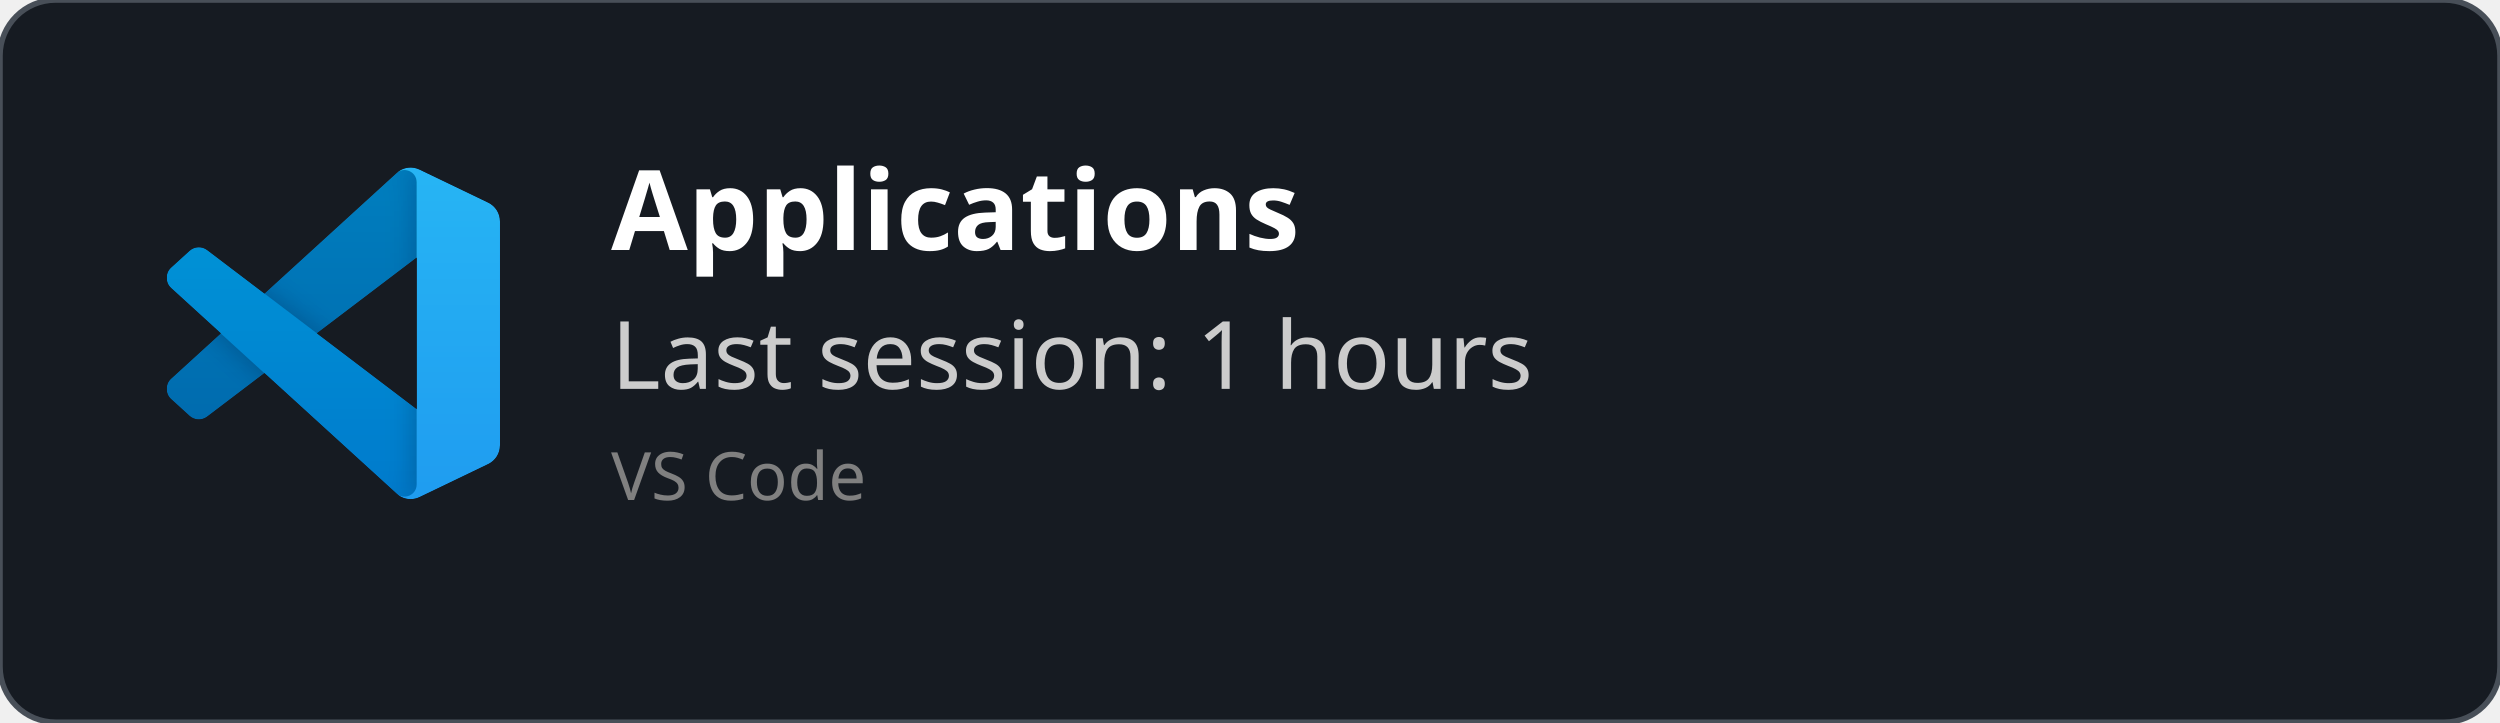
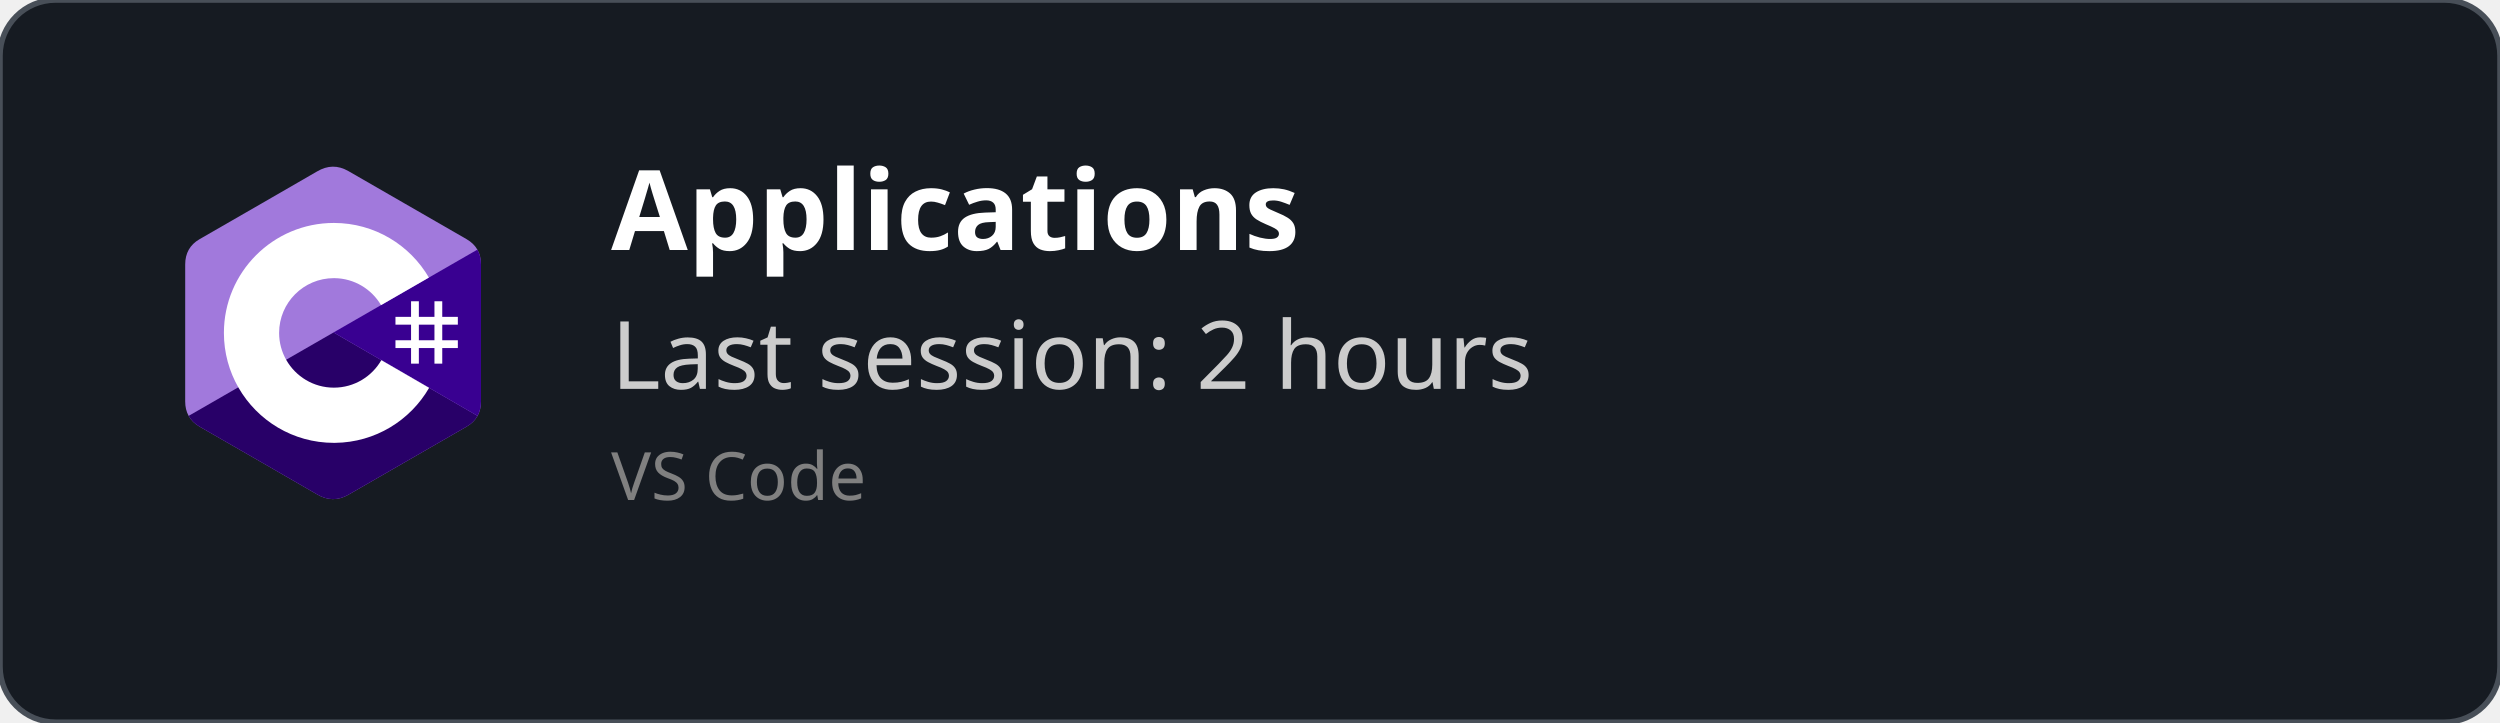
<svg xmlns="http://www.w3.org/2000/svg" width="450" height="130" viewBox="0 0 450 130" fill="none" role="img">
  <style>
    *{
        font-family: 'Segoe UI', Ubuntu, monospace
    }
    </style>
  <defs>
    <clipPath id="horizontalClip" x="20" y="20" width="500" height="200">
      <rect x="90" y="20" width="300" height="50" />
    </clipPath>
  </defs>
  <rect width="450" height="130" fill="rgba(22,27,34)" stroke="#484f58" stroke-width="1" fill-opacity="1" stroke-opacity="1" x="0" y="0" rx="10px" ry="10px">
    </rect>
-   <svg width="60" height="60" x="30" y="30" viewBox="0 0 100 100" fill="none" id="vscode">
-     <mask id="mask0" mask-type="alpha" maskUnits="userSpaceOnUse" x="0" y="0" width="100" height="100">
-       <path fill-rule="evenodd" clip-rule="evenodd" d="M70.912 99.317C72.487 99.931 74.283 99.891 75.873 99.126L96.461 89.22C98.624 88.179 100 85.989 100 83.587V16.413C100 14.011 98.624 11.822 96.461 10.781L75.873 0.874C73.786 -0.13 71.345 0.116 69.513 1.447C69.252 1.637 69.003 1.849 68.769 2.083L29.355 38.041L12.187 25.01C10.589 23.797 8.354 23.896 6.869 25.246L1.363 30.255C-0.453 31.906 -0.455 34.763 1.359 36.417L16.247 50L1.359 63.583C-0.455 65.237 -0.453 68.094 1.363 69.745L6.869 74.754C8.354 76.104 10.589 76.204 12.187 74.99L29.355 61.959L68.769 97.917C69.392 98.541 70.125 99.01 70.912 99.317ZM75.015 27.299L45.109 50L75.015 72.701V27.299Z" fill="white" />
-     </mask>
-     <g mask="url(#mask0)">
-       <path d="M96.461 10.796L75.857 0.876C73.472 -0.273 70.622 0.212 68.75 2.083L1.299 63.583C-0.516 65.237 -0.514 68.094 1.303 69.745L6.813 74.754C8.298 76.104 10.535 76.204 12.134 74.99L93.361 13.37C96.086 11.303 100 13.246 100 16.667V16.427C100 14.027 98.625 11.838 96.461 10.796Z" fill="#0065A9" />
-       <g filter="url(#filter0_d)">
-         <path d="M96.461 89.204L75.857 99.124C73.472 100.273 70.622 99.788 68.75 97.917L1.299 36.417C-0.516 34.763 -0.514 31.906 1.303 30.255L6.813 25.246C8.298 23.896 10.535 23.796 12.134 25.009L93.361 86.63C96.086 88.697 100 86.754 100 83.333V83.573C100 85.974 98.625 88.162 96.461 89.204Z" fill="#007ACC" />
-       </g>
-       <g filter="url(#filter1_d)">
-         <path d="M75.858 99.126C73.472 100.274 70.622 99.788 68.75 97.917C71.056 100.223 75 98.59 75 95.328V4.672C75 1.41 71.056 -0.223 68.75 2.083C70.622 0.211 73.472 -0.274 75.858 0.874L96.459 10.781C98.623 11.822 100 14.011 100 16.413V83.587C100 85.989 98.623 88.179 96.459 89.22L75.858 99.126Z" fill="#1F9CF0" />
-       </g>
-       <g style="mix-blend-mode:overlay" opacity="0.25">
-         <path fill-rule="evenodd" clip-rule="evenodd" d="M70.851 99.317C72.426 99.931 74.222 99.891 75.812 99.126L96.4 89.22C98.563 88.179 99.939 85.989 99.939 83.587V16.413C99.939 14.011 98.564 11.822 96.4 10.781L75.812 0.874C73.725 -0.13 71.284 0.116 69.453 1.447C69.191 1.637 68.942 1.849 68.708 2.083L29.294 38.041L12.126 25.01C10.528 23.796 8.293 23.896 6.809 25.246L1.302 30.255C-0.513 31.906 -0.515 34.763 1.298 36.417L16.186 50L1.298 63.583C-0.515 65.237 -0.513 68.094 1.302 69.745L6.809 74.754C8.293 76.104 10.528 76.204 12.126 74.99L29.294 61.959L68.708 97.917C69.332 98.54 70.064 99.01 70.851 99.317ZM74.954 27.299L45.048 50L74.954 72.701V27.299Z" fill="url(#paint0_linear)" />
-       </g>
+   <svg width="60" height="60" x="30" y="30" viewBox="0 0 256 288" version="1.1" preserveAspectRatio="xMidYMid">
+     <g>
+       <path d="M255.569,84.452 C255.567,79.622 254.534,75.354 252.445,71.691 C250.393,68.089 247.32,65.07 243.198,62.683 C209.173,43.064 175.115,23.505 141.101,3.866 C131.931,-1.428 123.04,-1.235 113.938,4.135 C100.395,12.122 32.59,50.969 12.385,62.672 C4.064,67.489 0.015,74.861 0.013,84.443 C0,123.898 0.013,163.352 0,202.808 C0,207.532 0.991,211.717 2.988,215.325 C5.041,219.036 8.157,222.138 12.374,224.579 C32.58,236.282 100.394,275.126 113.934,283.115 C123.04,288.488 131.931,288.68 141.104,283.384 C175.119,263.744 209.179,244.186 243.209,224.567 C247.426,222.127 250.542,219.023 252.595,215.315 C254.589,211.707 255.582,207.522 255.582,202.797 C255.582,202.797 255.582,123.908 255.569,84.452" fill="#A179DC" fill-rule="nonzero" />
+       <path d="M128.182,143.241 L2.988,215.325 C5.041,219.036 8.157,222.138 12.374,224.579 C32.58,236.282 100.394,275.126 113.934,283.115 C123.04,288.488 131.931,288.68 141.104,283.384 C175.119,263.744 209.179,244.186 243.209,224.567 C247.426,222.127 250.542,219.023 252.595,215.315 L128.182,143.241" fill="#280068" fill-rule="nonzero" />
+       <path d="M255.569,84.452 C255.567,79.622 254.534,75.354 252.445,71.691 L128.182,143.241 L252.595,215.315 C254.589,211.707 255.58,207.522 255.582,202.797 C255.582,202.797 255.582,123.908 255.569,84.452" fill="#390091" fill-rule="nonzero" />
+       <path d="M201.892,116.294 L201.892,129.768 L215.366,129.768 L215.366,116.294 L222.103,116.294 L222.103,129.768 L235.577,129.768 L235.577,136.505 L222.103,136.505 L222.103,149.978 L235.577,149.978 L235.577,156.715 L222.103,156.715 L222.103,170.189 L215.366,170.189 L215.366,156.715 L201.892,156.715 L201.892,170.189 L195.155,170.189 L195.155,156.715 L181.682,156.715 L181.682,149.978 L195.155,149.978 L195.155,136.505 L181.682,136.505 L181.682,129.768 L195.155,129.768 L195.155,116.294 L201.892,116.294 Z M215.366,136.505 L201.892,136.505 L201.892,149.978 L215.366,149.978 L215.366,136.505 Z" fill="#FFFFFF" />
+       <path d="M128.457,48.626 C163.601,48.626 194.284,67.712 210.719,96.082 L210.558,95.809 L169.21,119.617 C161.063,105.824 146.128,96.515 128.996,96.323 L128.457,96.32 C102.331,96.32 81.151,117.5 81.151,143.625 C81.151,152.169 83.428,160.178 87.39,167.095 C95.544,181.33 110.873,190.931 128.457,190.931 C146.15,190.931 161.566,181.208 169.678,166.821 L169.481,167.166 L210.768,191.084 C194.513,219.213 164.25,238.241 129.515,238.62 L128.457,238.626 C93.202,238.626 62.432,219.422 46.038,190.902 C38.035,176.979 33.456,160.838 33.456,143.625 C33.456,91.159 75.988,48.626 128.457,48.626 Z" fill="#FFFFFF" fill-rule="nonzero" />
    </g>
-     <defs>
-       <filter id="filter0_d" x="-8.394" y="15.829" width="116.727" height="92.246" filterUnits="userSpaceOnUse" color-interpolation-filters="sRGB">
-         <feFlood flood-opacity="0" result="BackgroundImageFix" />
-         <feColorMatrix in="SourceAlpha" type="matrix" values="0 0 0 0 0 0 0 0 0 0 0 0 0 0 0 0 0 0 127 0" />
-         <feOffset />
-         <feGaussianBlur stdDeviation="4.167" />
-         <feColorMatrix type="matrix" values="0 0 0 0 0 0 0 0 0 0 0 0 0 0 0 0 0 0 0.25 0" />
-         <feBlend mode="overlay" in2="BackgroundImageFix" result="effect1_dropShadow" />
-         <feBlend mode="normal" in="SourceGraphic" in2="effect1_dropShadow" result="shape" />
-       </filter>
-       <filter id="filter1_d" x="60.417" y="-8.076" width="47.917" height="116.151" filterUnits="userSpaceOnUse" color-interpolation-filters="sRGB">
-         <feFlood flood-opacity="0" result="BackgroundImageFix" />
-         <feColorMatrix in="SourceAlpha" type="matrix" values="0 0 0 0 0 0 0 0 0 0 0 0 0 0 0 0 0 0 127 0" />
-         <feOffset />
-         <feGaussianBlur stdDeviation="4.167" />
-         <feColorMatrix type="matrix" values="0 0 0 0 0 0 0 0 0 0 0 0 0 0 0 0 0 0 0.25 0" />
-         <feBlend mode="overlay" in2="BackgroundImageFix" result="effect1_dropShadow" />
-         <feBlend mode="normal" in="SourceGraphic" in2="effect1_dropShadow" result="shape" />
-       </filter>
-       <linearGradient id="paint0_linear" x1="49.939" y1="0.258" x2="49.939" y2="99.742" gradientUnits="userSpaceOnUse">
-         <stop stop-color="white" />
-         <stop offset="1" stop-color="white" stop-opacity="0" />
-       </linearGradient>
-     </defs>
  </svg>
  <text x="110" y="45" font-size="20" clip-path="url(#horizontalClip)" font-weight="bold" font-family="Ubuntu" fill="white">
    Applications
    </text>
  <text x="110" y="70" font-size="17px" font-family="Ubuntu" fill="#ccc">
-     Last session: 1 hours
+     Last session: 2 hours
    </text>
  <text x="110" y="90" font-size="12px" font-family="Ubuntu" fill="grey">
    VS Code
    </text>
</svg>
